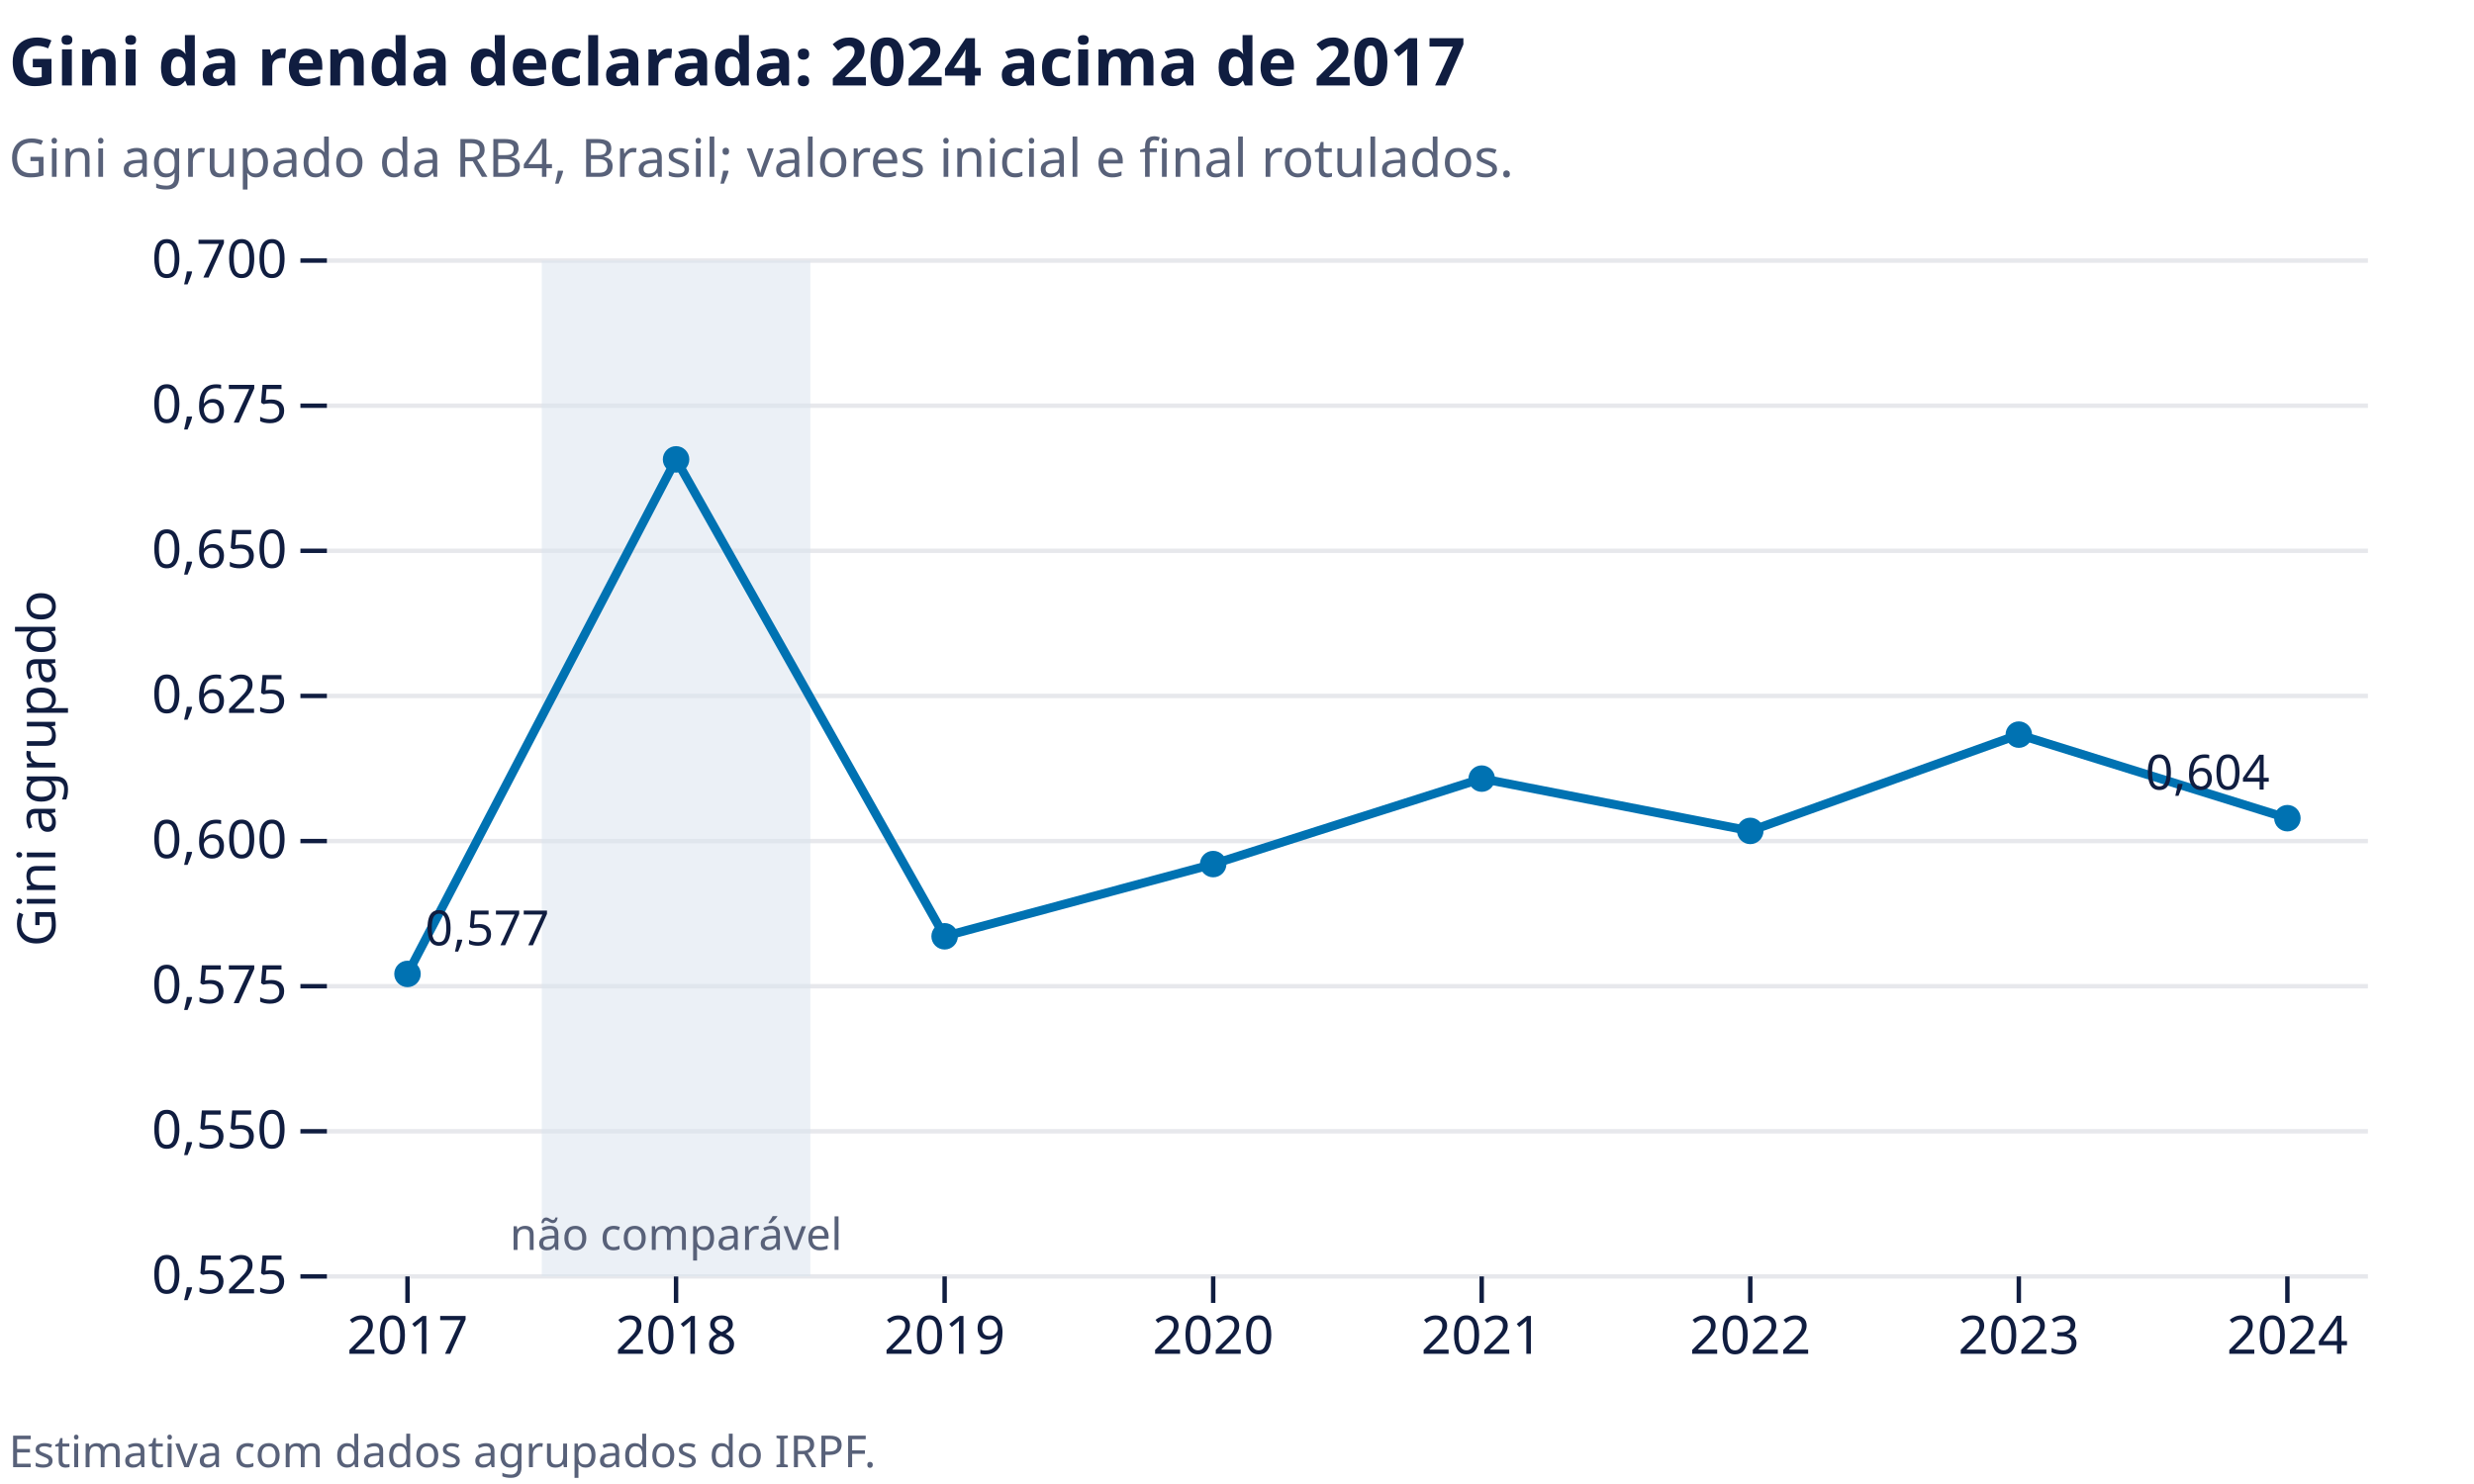
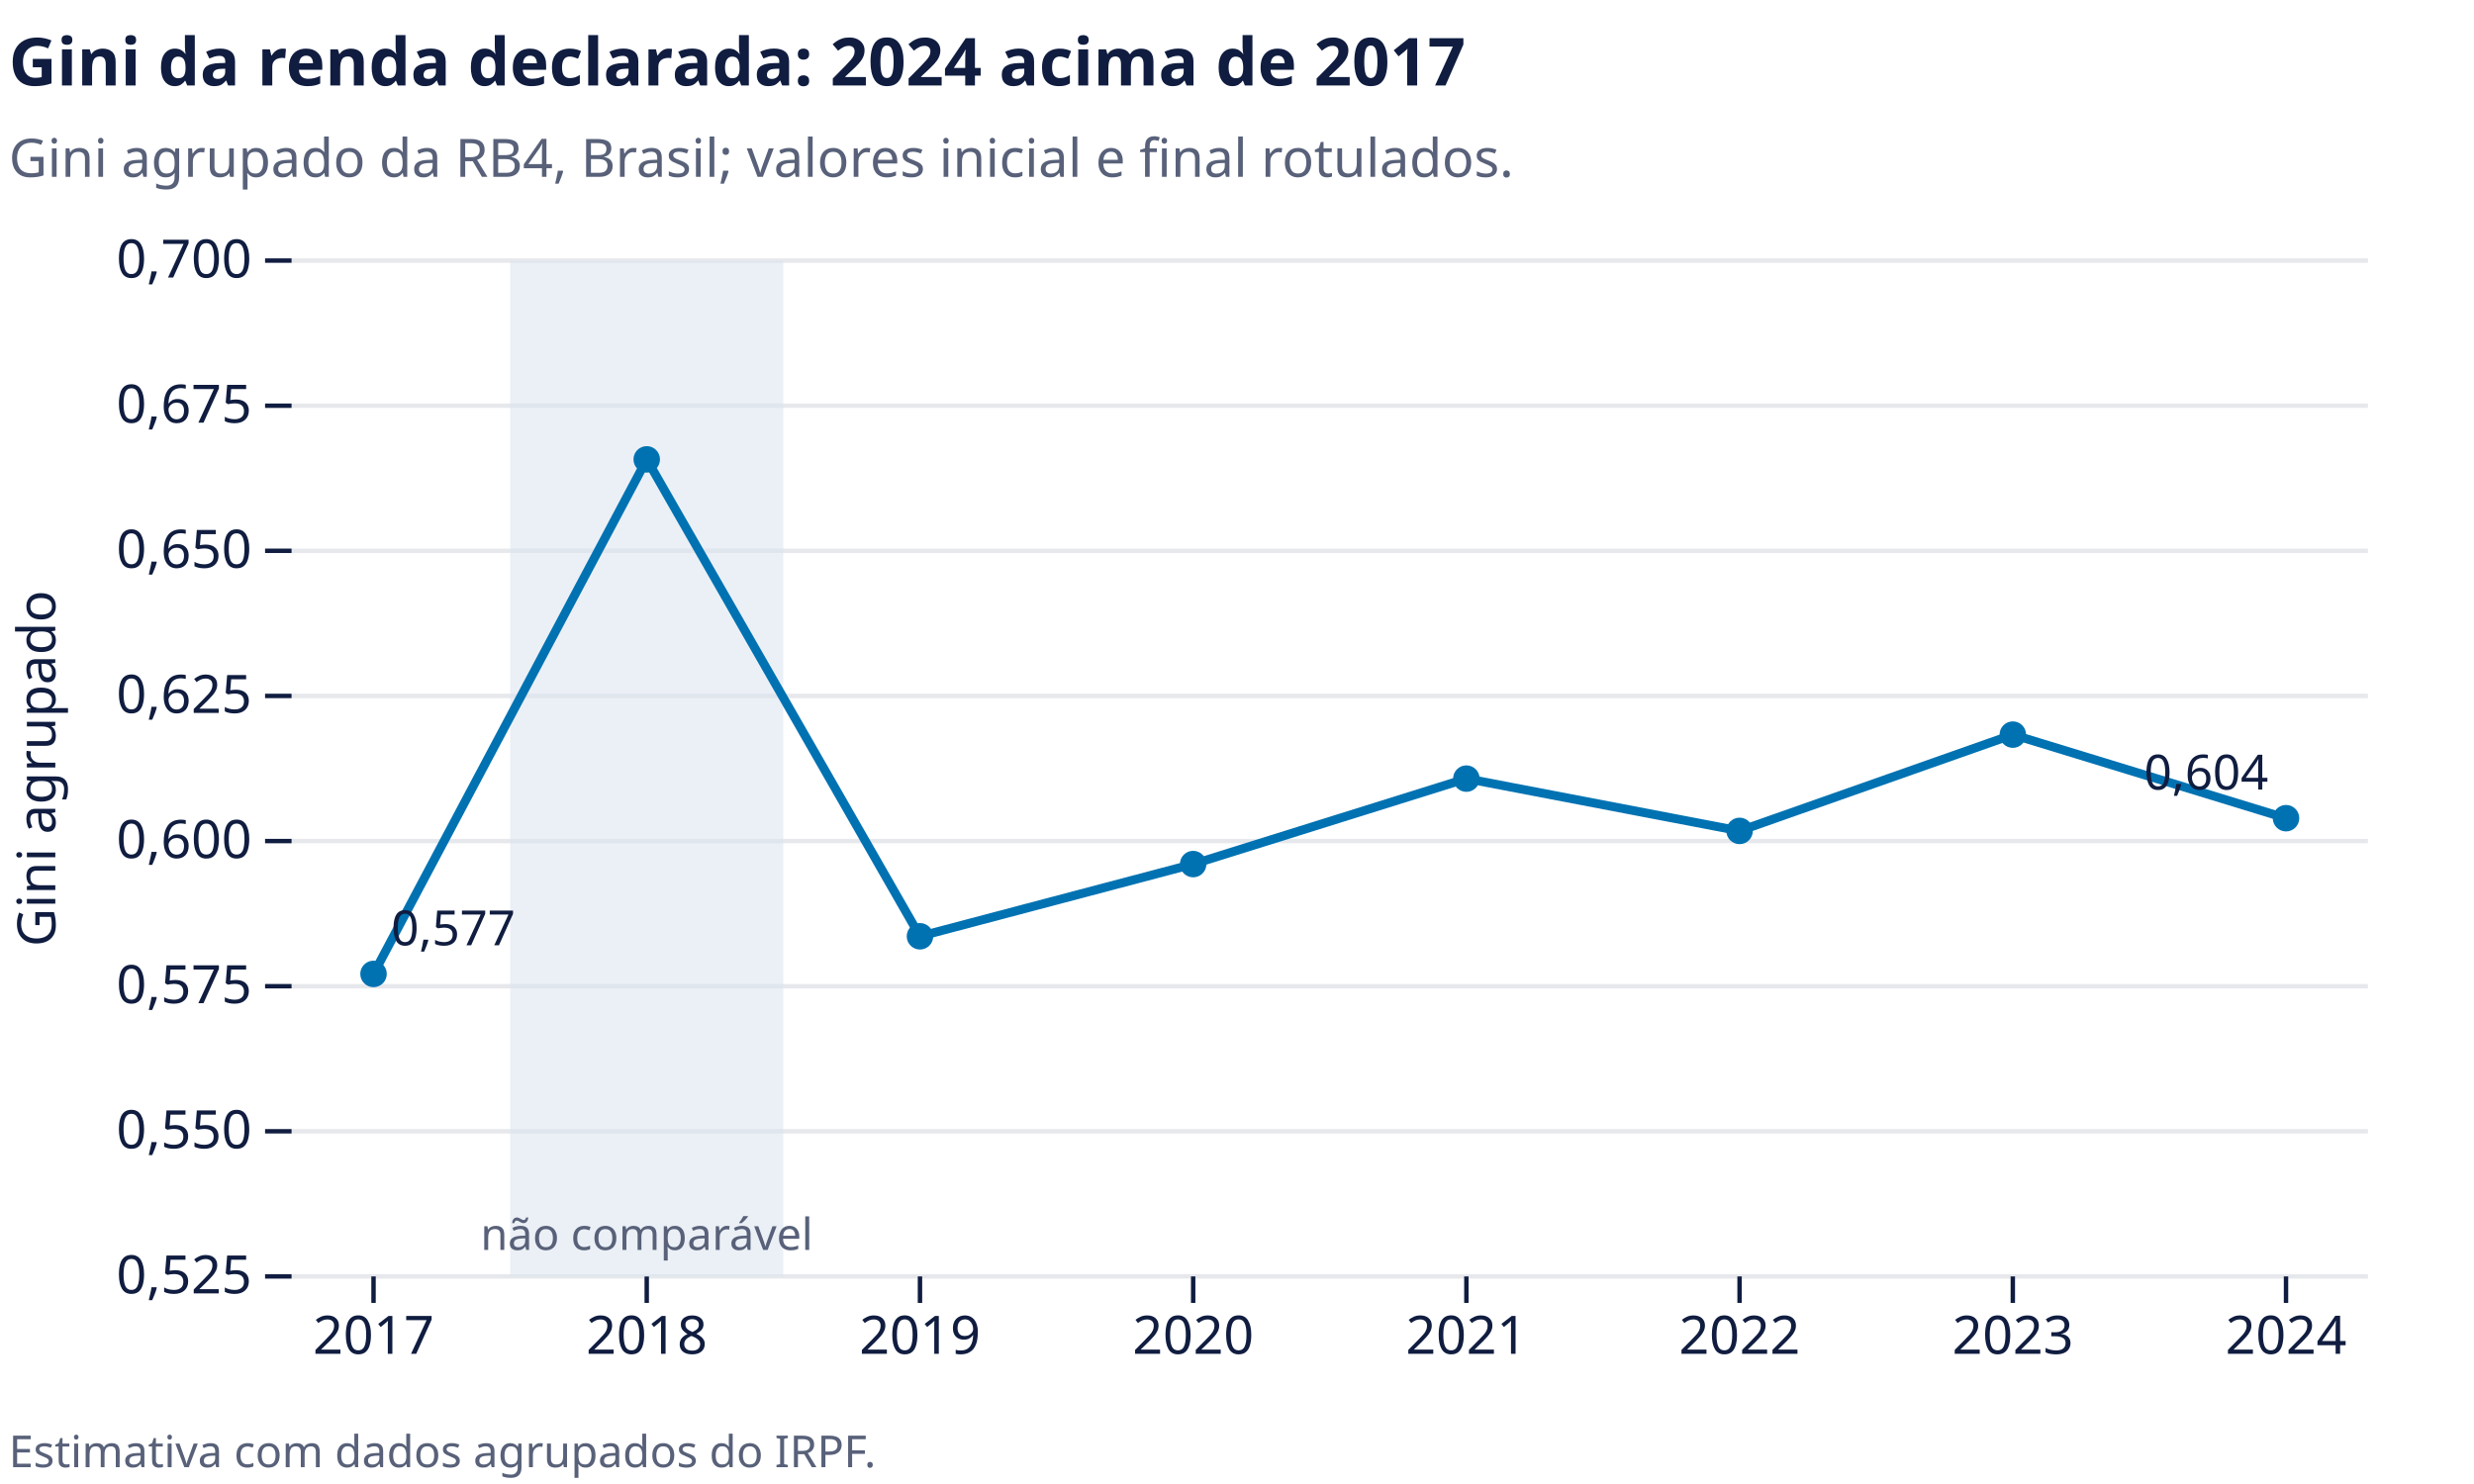
<svg xmlns="http://www.w3.org/2000/svg" class="plot-d6a7b5" fill="currentColor" font-family="system-ui, sans-serif" font-size="10" text-anchor="middle" width="560" height="336" viewBox="0 0 560 336" style="font-family: &quot;Noto Sans&quot;, &quot;Segoe UI&quot;, system-ui, sans-serif; font-size: 12px; color: rgb(16, 29, 64); overflow: visible;" role="img">
  <style>:where(.plot-d6a7b5) {
  --plot-background: white;
  display: block;
  height: auto;
  height: intrinsic;
  max-width: 100%;
}
:where(.plot-d6a7b5 text),
:where(.plot-d6a7b5 tspan) {
  white-space: pre;
}</style>
  <g aria-hidden="true" stroke="currentColor" stroke-opacity="0.1">
-     <line x1="74" x2="536" y1="289" y2="289" />
-     <line x1="74" x2="536" y1="256.14" y2="256.14" />
-     <line x1="74" x2="536" y1="223.29" y2="223.29" />
-     <line x1="74" x2="536" y1="190.43" y2="190.43" />
-     <line x1="74" x2="536" y1="157.57" y2="157.57" />
-     <line x1="74" x2="536" y1="124.71" y2="124.71" />
-     <line x1="74" x2="536" y1="91.86" y2="91.86" />
-     <line x1="74" x2="536" y1="59" y2="59" />
+     <line x1="66" x2="536" y1="289" y2="289" />
+     <line x1="66" x2="536" y1="256.14" y2="256.14" />
+     <line x1="66" x2="536" y1="223.29" y2="223.29" />
+     <line x1="66" x2="536" y1="190.43" y2="190.43" />
+     <line x1="66" x2="536" y1="157.57" y2="157.57" />
+     <line x1="66" x2="536" y1="124.71" y2="124.71" />
+     <line x1="66" x2="536" y1="91.86" y2="91.86" />
+     <line x1="66" x2="536" y1="59" y2="59" />
  </g>
  <g aria-hidden="true" fill="none" stroke="currentColor">
-     <path transform="translate(74,289)" d="M0,0L-6,0" />
-     <path transform="translate(74,256.14)" d="M0,0L-6,0" />
-     <path transform="translate(74,223.29)" d="M0,0L-6,0" />
-     <path transform="translate(74,190.43)" d="M0,0L-6,0" />
-     <path transform="translate(74,157.57)" d="M0,0L-6,0" />
-     <path transform="translate(74,124.71)" d="M0,0L-6,0" />
-     <path transform="translate(74,91.86)" d="M0,0L-6,0" />
-     <path transform="translate(74,59)" d="M0,0L-6,0" />
+     <path transform="translate(66,289)" d="M0,0L-6,0" />
+     <path transform="translate(66,256.14)" d="M0,0L-6,0" />
+     <path transform="translate(66,223.29)" d="M0,0L-6,0" />
+     <path transform="translate(66,190.43)" d="M0,0L-6,0" />
+     <path transform="translate(66,157.57)" d="M0,0L-6,0" />
+     <path transform="translate(66,124.71)" d="M0,0L-6,0" />
+     <path transform="translate(66,91.86)" d="M0,0L-6,0" />
+     <path transform="translate(66,59)" d="M0,0L-6,0" />
  </g>
  <g text-anchor="end" font-variant="tabular-nums" transform="translate(-9,0)">
-     <text y="0.32em" transform="translate(74,289)">0,525</text>
-     <text y="0.32em" transform="translate(74,256.14)">0,550</text>
-     <text y="0.32em" transform="translate(74,223.29)">0,575</text>
-     <text y="0.32em" transform="translate(74,190.43)">0,600</text>
-     <text y="0.32em" transform="translate(74,157.57)">0,625</text>
-     <text y="0.32em" transform="translate(74,124.71)">0,650</text>
-     <text y="0.32em" transform="translate(74,91.86)">0,675</text>
-     <text y="0.32em" transform="translate(74,59)">0,700</text>
+     <text y="0.32em" transform="translate(66,289)">0,525</text>
+     <text y="0.32em" transform="translate(66,256.14)">0,550</text>
+     <text y="0.32em" transform="translate(66,223.29)">0,575</text>
+     <text y="0.32em" transform="translate(66,190.43)">0,600</text>
+     <text y="0.32em" transform="translate(66,157.57)">0,625</text>
+     <text y="0.32em" transform="translate(66,124.71)">0,650</text>
+     <text y="0.32em" transform="translate(66,91.86)">0,675</text>
+     <text y="0.32em" transform="translate(66,59)">0,700</text>
  </g>
-   <g transform="translate(-70,0)">
-     <text y="0.71em" transform="translate(74,174) rotate(-90)">Gini agrupado</text>
+   <g transform="translate(-62,0)">
+     <text y="0.71em" transform="translate(66,174) rotate(-90)">Gini agrupado</text>
  </g>
  <g aria-hidden="true" fill="none" stroke="currentColor">
-     <path transform="translate(92.24,289)" d="M0,0L0,6" />
-     <path transform="translate(153.03,289)" d="M0,0L0,6" />
-     <path transform="translate(213.82,289)" d="M0,0L0,6" />
-     <path transform="translate(274.61,289)" d="M0,0L0,6" />
-     <path transform="translate(335.39,289)" d="M0,0L0,6" />
-     <path transform="translate(396.18,289)" d="M0,0L0,6" />
-     <path transform="translate(456.97,289)" d="M0,0L0,6" />
-     <path transform="translate(517.76,289)" d="M0,0L0,6" />
+     <path transform="translate(84.55,289)" d="M0,0L0,6" />
+     <path transform="translate(146.39,289)" d="M0,0L0,6" />
+     <path transform="translate(208.24,289)" d="M0,0L0,6" />
+     <path transform="translate(270.08,289)" d="M0,0L0,6" />
+     <path transform="translate(331.92,289)" d="M0,0L0,6" />
+     <path transform="translate(393.76,289)" d="M0,0L0,6" />
+     <path transform="translate(455.61,289)" d="M0,0L0,6" />
+     <path transform="translate(517.45,289)" d="M0,0L0,6" />
  </g>
  <g font-variant="tabular-nums" transform="translate(0,9)">
-     <text y="0.71em" transform="translate(92.24,289)">2017</text>
-     <text y="0.71em" transform="translate(153.03,289)">2018</text>
-     <text y="0.71em" transform="translate(213.82,289)">2019</text>
-     <text y="0.71em" transform="translate(274.61,289)">2020</text>
-     <text y="0.71em" transform="translate(335.39,289)">2021</text>
-     <text y="0.71em" transform="translate(396.18,289)">2022</text>
-     <text y="0.71em" transform="translate(456.97,289)">2023</text>
-     <text y="0.71em" transform="translate(517.76,289)">2024</text>
+     <text y="0.71em" transform="translate(84.55,289)">2017</text>
+     <text y="0.71em" transform="translate(146.39,289)">2018</text>
+     <text y="0.71em" transform="translate(208.24,289)">2019</text>
+     <text y="0.71em" transform="translate(270.08,289)">2020</text>
+     <text y="0.71em" transform="translate(331.92,289)">2021</text>
+     <text y="0.71em" transform="translate(393.76,289)">2022</text>
+     <text y="0.71em" transform="translate(455.61,289)">2023</text>
+     <text y="0.71em" transform="translate(517.45,289)">2024</text>
  </g>
  <g fill="#DBE3EF" fill-opacity="0.55">
-     <rect x="122.63" y="59" width="60.79" height="230" />
+     <rect x="115.47" y="59" width="61.84" height="230" />
  </g>
  <g fill="#586179" font-size="10" transform="translate(0,-6)">
-     <text transform="translate(153.03,289)">não comparável</text>
+     <text transform="translate(146.39,289)">não comparável</text>
  </g>
  <g fill="#DBE3EF" fill-opacity="0.8">
-     <path d="M92.24,220.27L153.03,103.8L213.82,211.75L274.61,195.4L335.39,176.03L396.18,187.88L456.97,166.09L517.76,184.99L517.76,185.25L456.97,166.33L396.18,188.13L335.39,176.29L274.61,195.65L213.82,211.99L153.03,104.01L92.24,220.51Z" />
+     <path d="M84.55,220.27L146.4,103.8L208.24,211.75L270.08,195.4L331.92,176.03L393.76,187.88L455.61,166.09L517.45,184.99L517.45,185.25L455.61,166.33L393.76,188.13L331.92,176.29L270.08,195.65L208.24,211.99L146.4,104.01L84.55,220.51Z" />
  </g>
  <g fill="none" stroke-width="2" stroke-linejoin="round" stroke-linecap="round">
-     <path stroke="#0072B2" d="M92.24,220.51L153.03,104.01L213.82,211.99L274.61,195.65L335.39,176.29L396.18,188.13L456.97,166.33L517.76,185.25" />
+     <path stroke="#0072B2" d="M84.55,220.51L146.4,104.01L208.24,211.99L270.08,195.65L331.92,176.29L393.76,188.13L455.61,166.33L517.45,185.25" />
  </g>
  <g>
-     <circle cx="92.24" cy="220.51" r="3" fill="#0072B2" />
-     <circle cx="153.03" cy="104.01" r="3" fill="#0072B2" />
-     <circle cx="213.82" cy="211.99" r="3" fill="#0072B2" />
-     <circle cx="274.61" cy="195.64" r="3" fill="#0072B2" />
-     <circle cx="335.39" cy="176.29" r="3" fill="#0072B2" />
-     <circle cx="396.18" cy="188.13" r="3" fill="#0072B2" />
-     <circle cx="456.97" cy="166.33" r="3" fill="#0072B2" />
-     <circle cx="517.76" cy="185.25" r="3" fill="#0072B2" />
+     <circle cx="84.55" cy="220.51" r="3" fill="#0072B2" />
+     <circle cx="146.39" cy="104.01" r="3" fill="#0072B2" />
+     <circle cx="208.24" cy="211.99" r="3" fill="#0072B2" />
+     <circle cx="270.08" cy="195.64" r="3" fill="#0072B2" />
+     <circle cx="331.92" cy="176.29" r="3" fill="#0072B2" />
+     <circle cx="393.76" cy="188.13" r="3" fill="#0072B2" />
+     <circle cx="455.61" cy="166.33" r="3" fill="#0072B2" />
+     <circle cx="517.45" cy="185.25" r="3" fill="#0072B2" />
  </g>
  <g fill="#101D40" text-anchor="start" font-size="11" transform="translate(4,-10)">
-     <text y="0.32em" transform="translate(92.24,220.51)">0,577</text>
+     <text y="0.32em" transform="translate(84.55,220.51)">0,577</text>
  </g>
  <g fill="#101D40" text-anchor="end" font-size="11" transform="translate(-4,-10)">
-     <text y="0.32em" transform="translate(517.76,185.25)">0,604</text>
+     <text y="0.32em" transform="translate(517.45,185.25)">0,604</text>
  </g>
-   <g fill="#101D40" text-anchor="start" font-size="15" font-weight="bold" transform="translate(-72,-53)">
-     <text y="0.89em" transform="translate(74,59)">Gini da renda declarada: 2024 acima de 2017</text>
+   <g fill="#101D40" text-anchor="start" font-size="15" font-weight="bold" transform="translate(-64,-53)">
+     <text y="0.89em" transform="translate(66,59)">Gini da renda declarada: 2024 acima de 2017</text>
  </g>
-   <g fill="#586179" text-anchor="start" font-size="12" transform="translate(-72,-30)">
-     <text y="0.92em" transform="translate(74,59)">Gini agrupado da RB4, Brasil; valores inicial e final rotulados.</text>
+   <g fill="#586179" text-anchor="start" font-size="12" transform="translate(-64,-30)">
+     <text y="0.92em" transform="translate(66,59)">Gini agrupado da RB4, Brasil; valores inicial e final rotulados.</text>
  </g>
-   <g fill="#586179" text-anchor="start" font-size="10" transform="translate(-72,34)">
-     <text y="0.92em" transform="translate(74,289)">Estimativa com dados agrupados do IRPF.</text>
+   <g fill="#586179" text-anchor="start" font-size="10" transform="translate(-64,34)">
+     <text y="0.92em" transform="translate(66,289)">Estimativa com dados agrupados do IRPF.</text>
  </g>
</svg>
